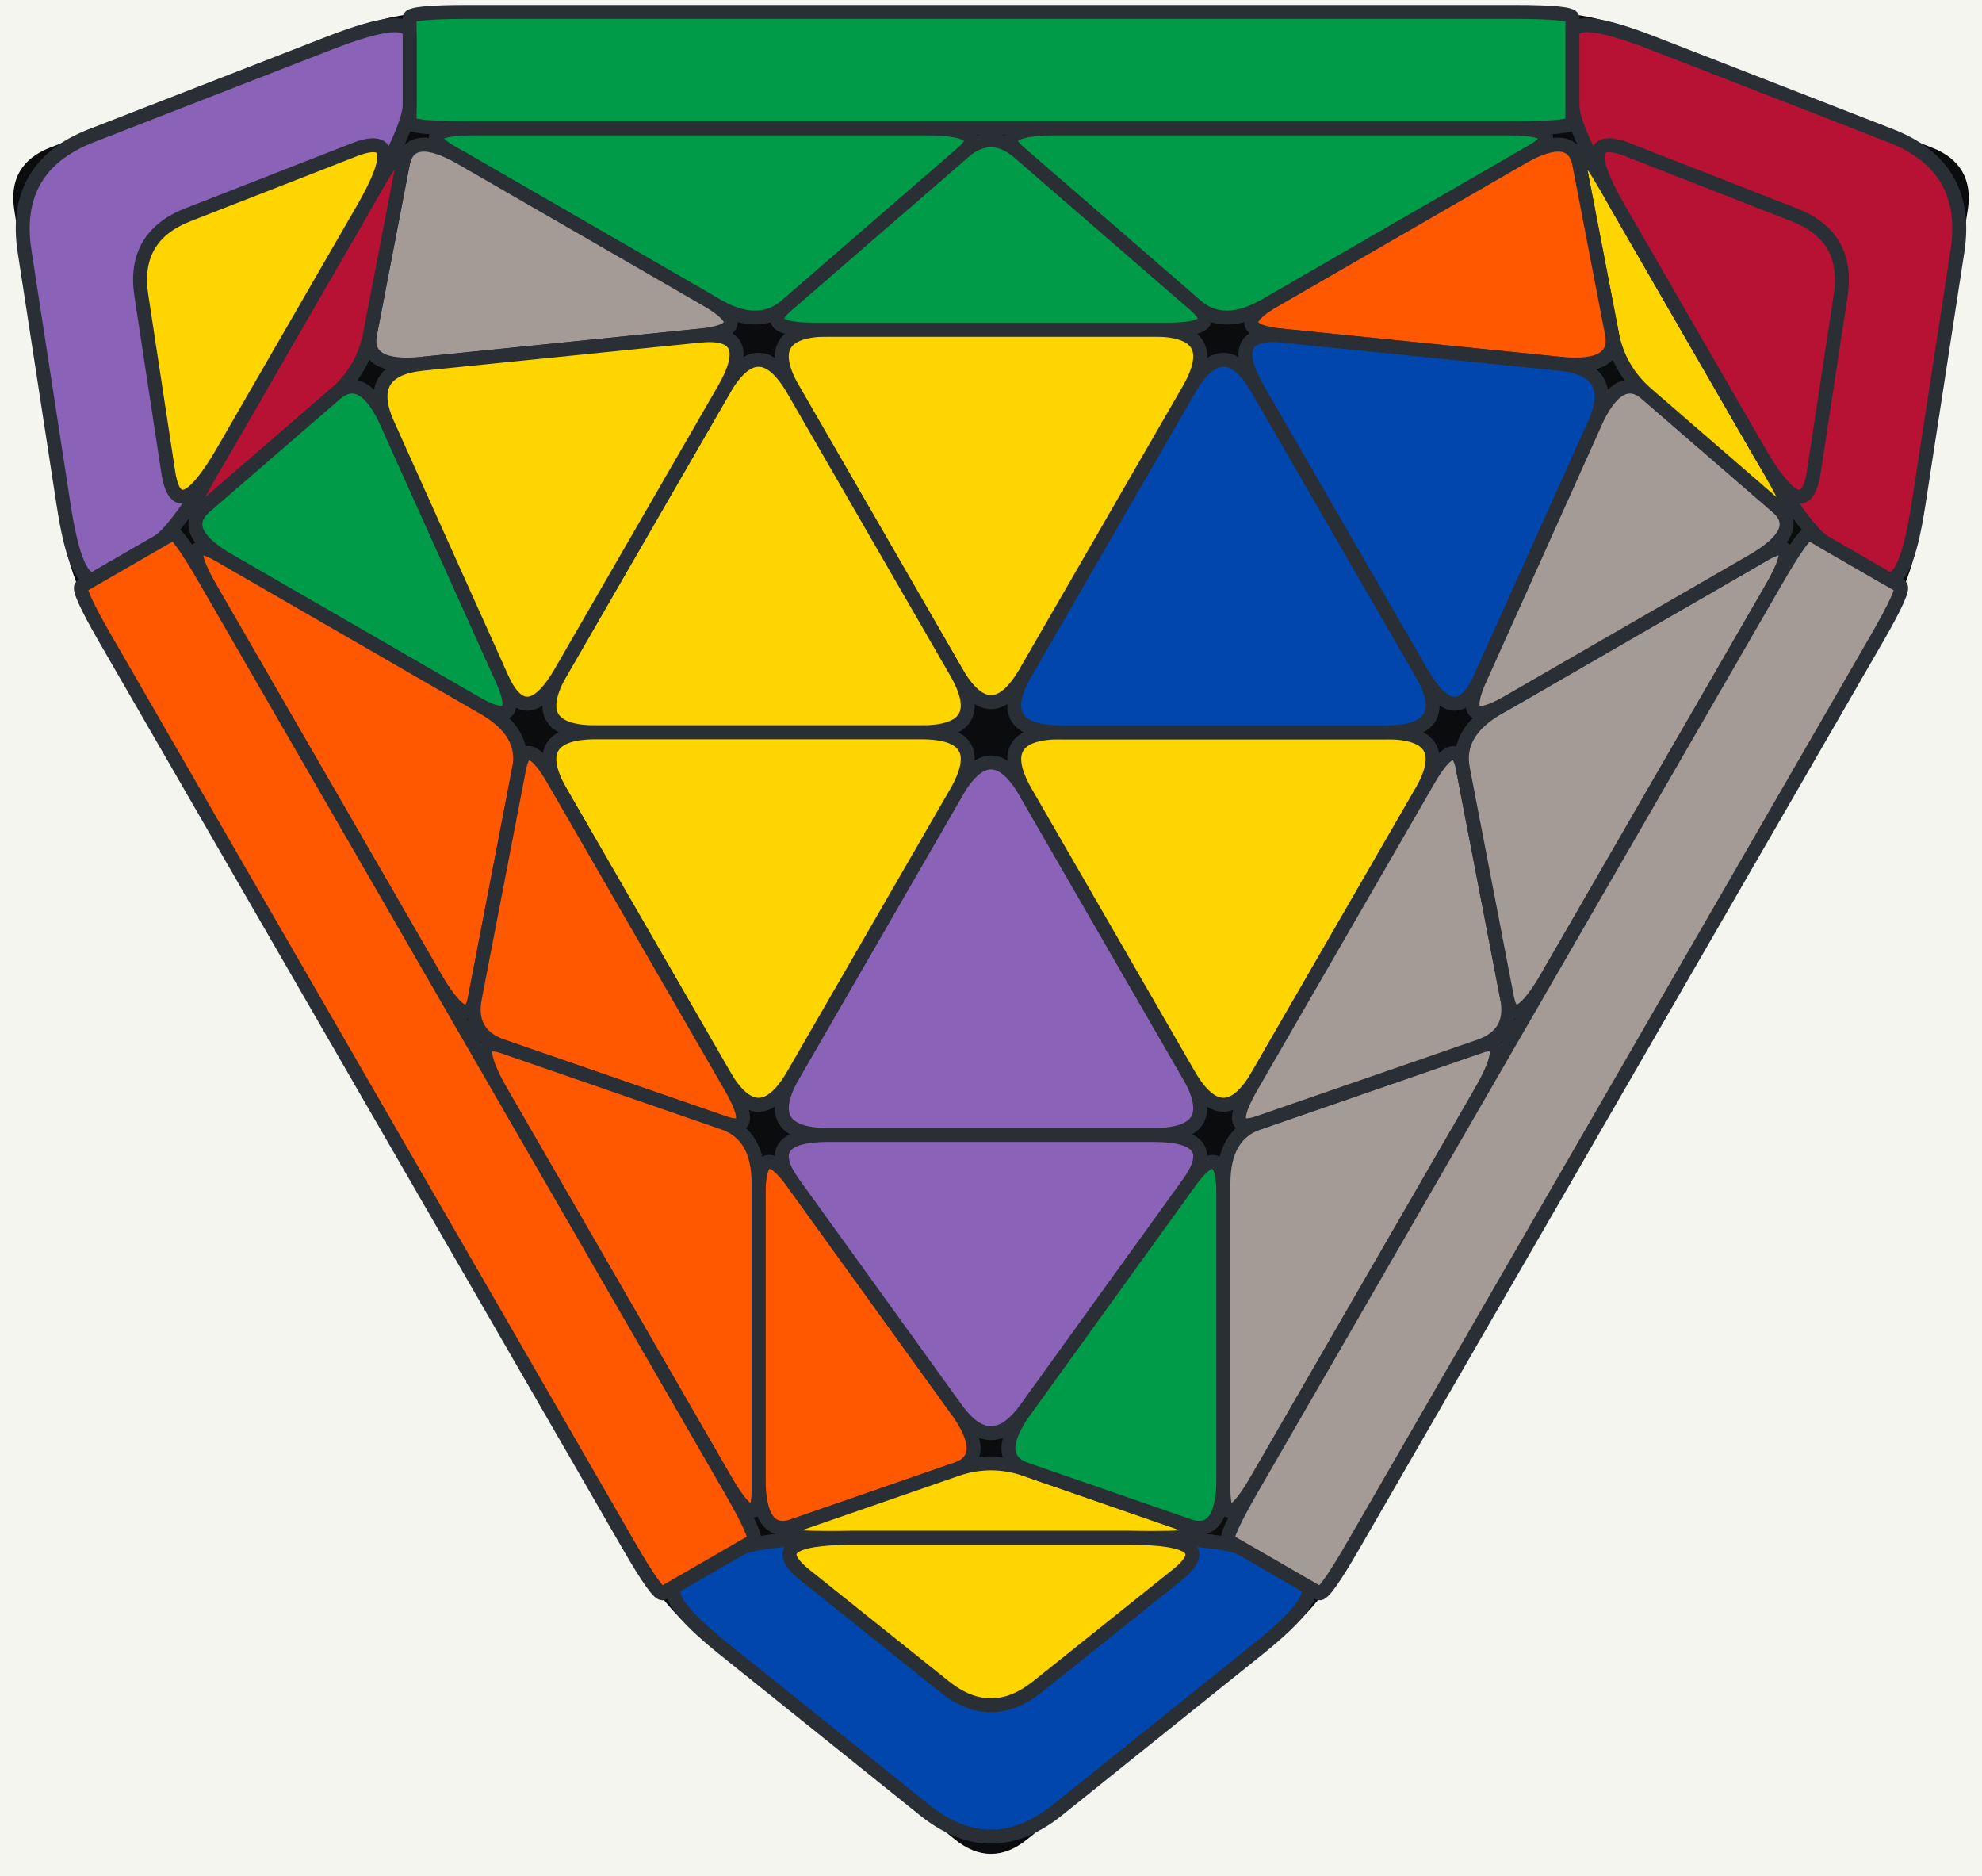
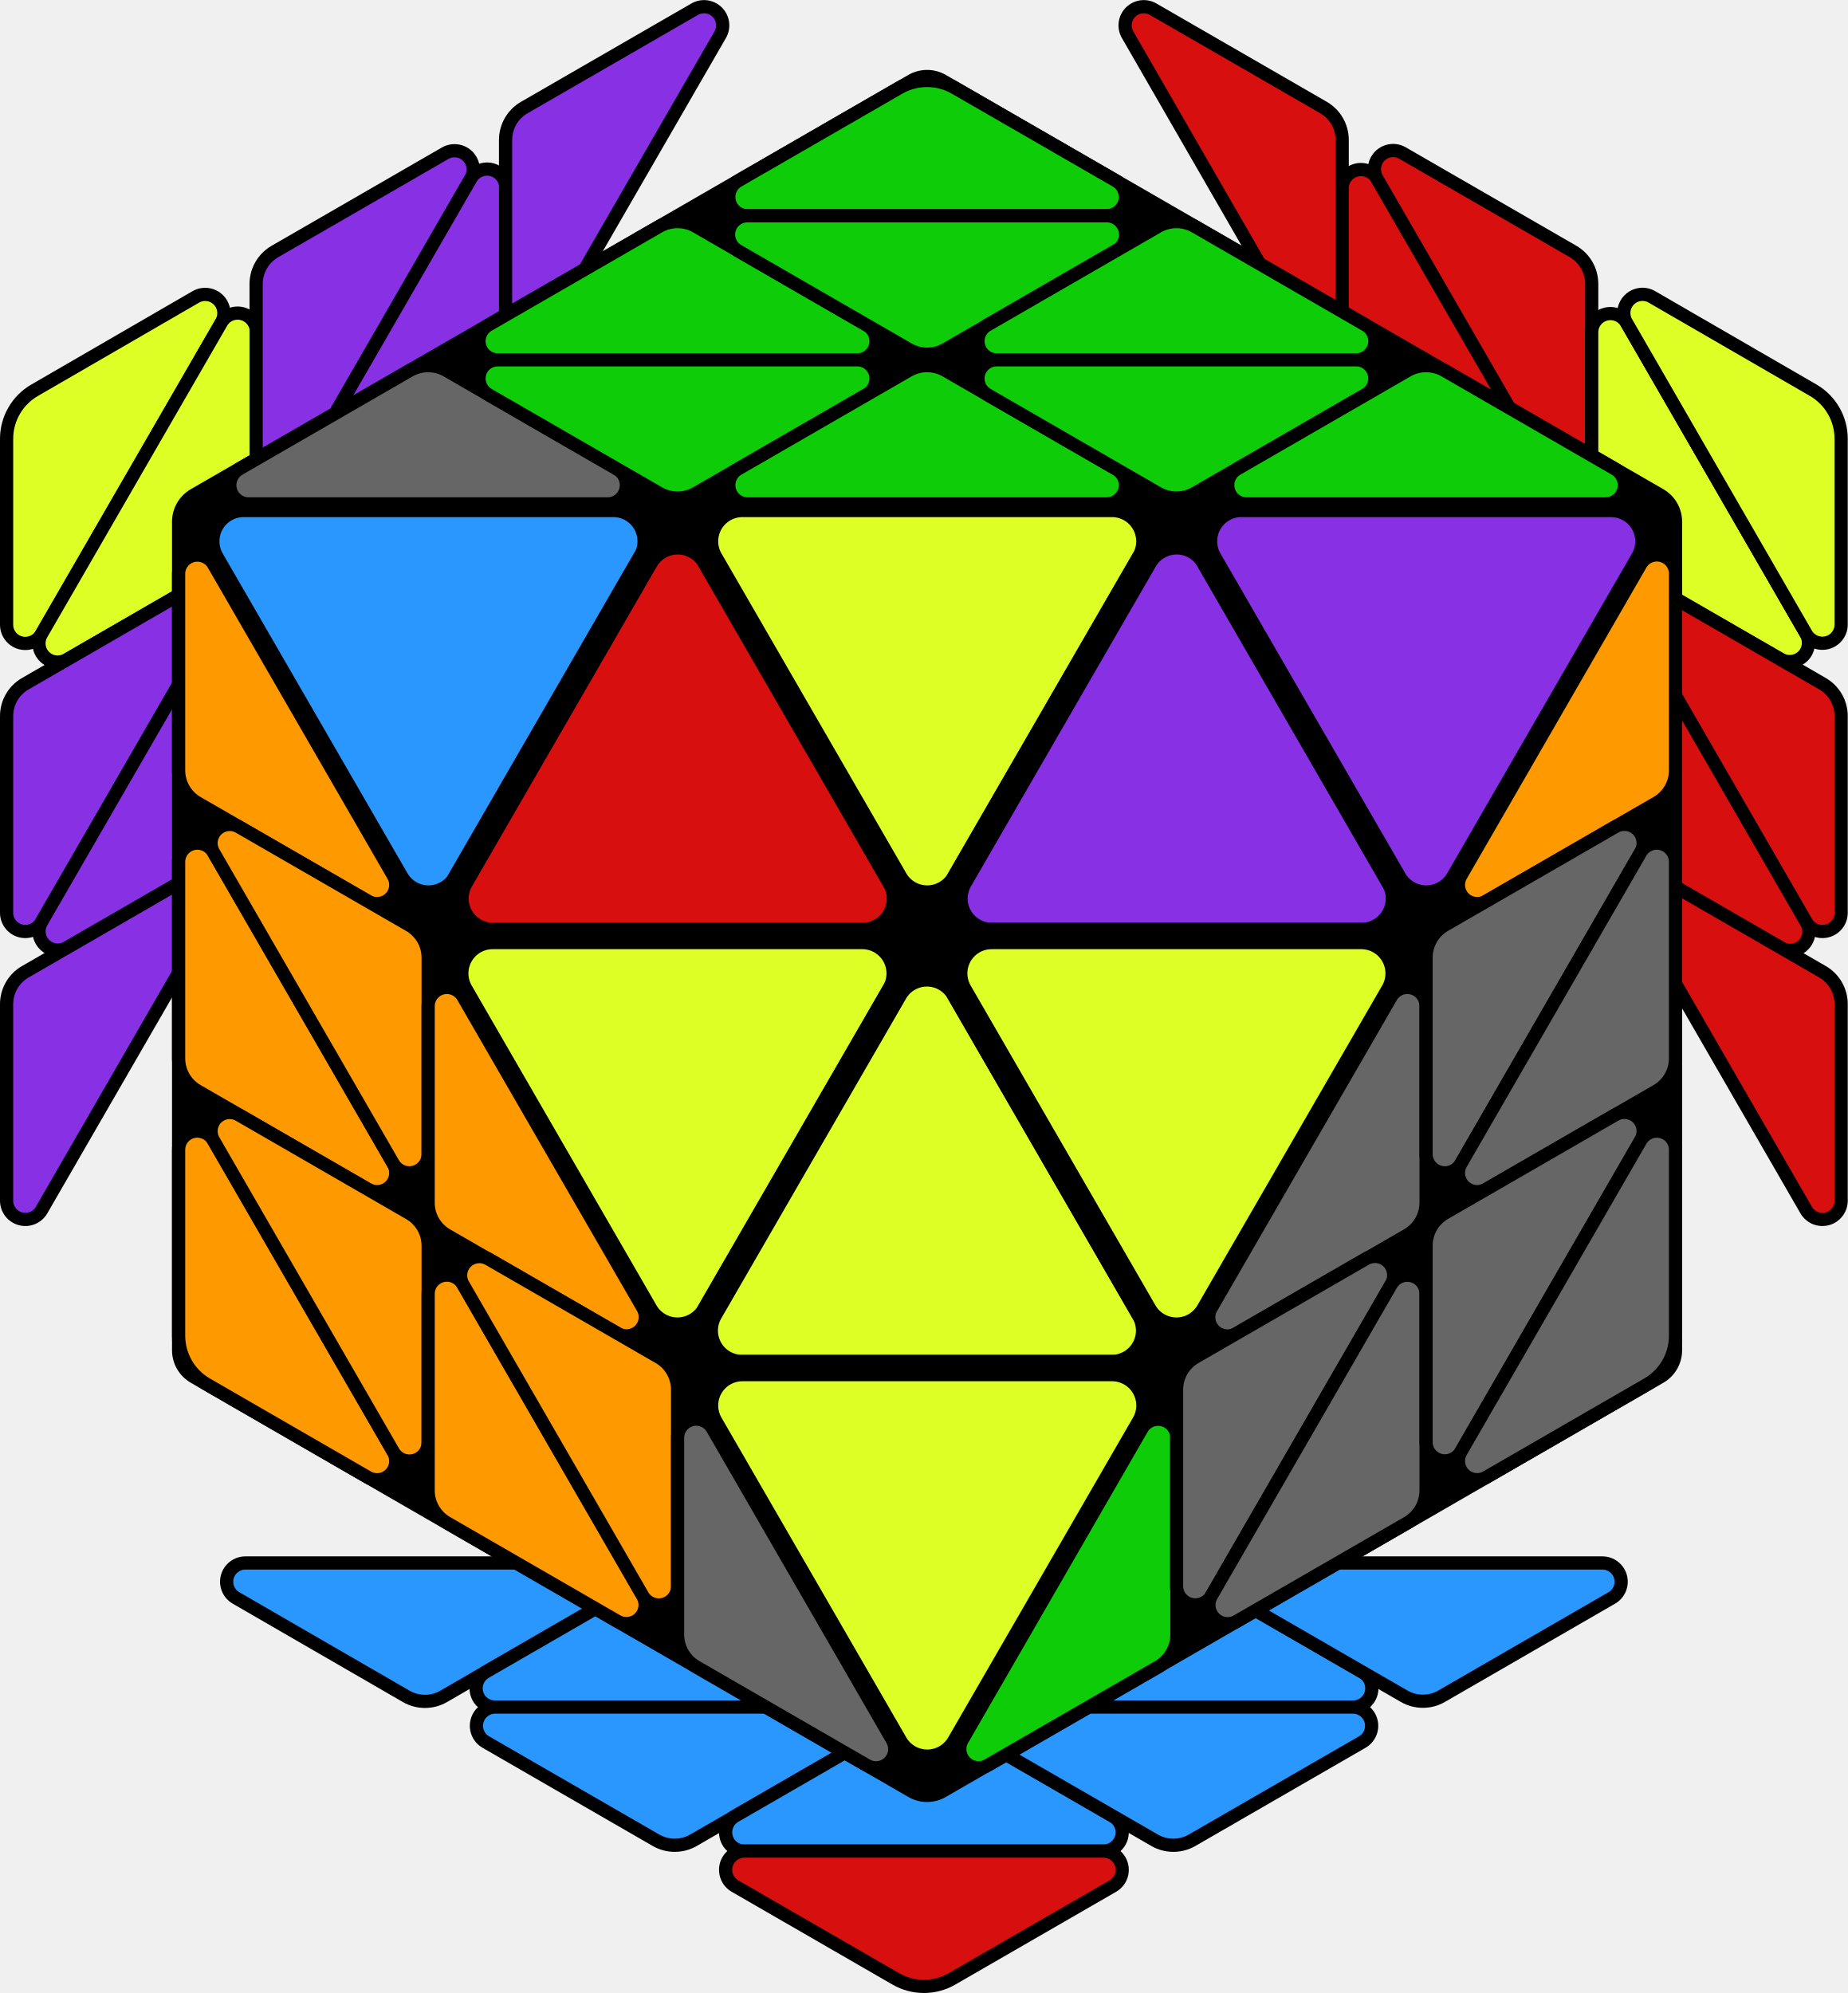
- <svg xmlns="http://www.w3.org/2000/svg" viewBox="-12.79 -9.45 25.58 24.2" role="img" aria-label="TCP B5 Triangle combination and permutation, FTO 2-Look L3T case diagram">
-   <rect x="-14.79" y="-11.45" width="29.58" height="28.2" fill="#f5f5f0" rx="2.5" />
-   <path d="M-3.869 11.491L-0.430 14.251Q0.000 14.596,0.430 14.251L3.869 11.491 L0.430 14.251L3.869 11.491Q4.299 11.146,5.049 9.847L11.052 -0.550 L5.049 9.847L11.052 -0.550Q11.802 -1.850,11.886 -2.395L12.557 -6.753 L11.886 -2.395L12.557 -6.753Q12.641 -7.298,12.127 -7.498L8.017 -9.096 L12.127 -7.498L8.017 -9.096Q7.503 -9.296,6.003 -9.296L-6.003 -9.296 L6.003 -9.296L-6.003 -9.296Q-7.503 -9.296,-8.017 -9.096L-12.127 -7.498 L-8.017 -9.096L-12.127 -7.498Q-12.641 -7.298,-12.557 -6.753L-11.886 -2.395 L-12.557 -6.753L-11.886 -2.395Q-11.802 -1.850,-11.052 -0.550L-5.049 9.847 L-11.052 -0.550L-5.049 9.847Q-4.299 11.146,-3.869 11.491L-0.430 14.251Z" fill="#0b0c0e" stroke="#0b0c0e" stroke-width="0.1" stroke-linejoin="round" />
-   <path d="M-0.450 0.779L-2.550 4.417Q-3.000 5.196,-2.100 5.196L2.100 5.196 L-2.100 5.196L2.100 5.196Q3.000 5.196,2.550 4.417L0.450 0.779 L2.550 4.417L0.450 0.779Q0.000 0.000,-0.450 0.779L-2.550 4.417Z" fill="#8a63b8" stroke="#2a2f35" stroke-width="0.18" stroke-linejoin="round" />
-   <path d="M-3.000 5.976L-3.000 9.616Q-3.000 10.396,-2.550 10.240L-0.450 9.512 L-2.550 10.240L-0.450 9.512Q0.000 9.356,-0.450 8.732L-2.550 5.820 L-0.450 8.732L-2.550 5.820Q-3.000 5.196,-3.000 5.976L-3.000 9.616Z" fill="#ff5800" stroke="#2a2f35" stroke-width="0.18" stroke-linejoin="round" />
-   <path d="M-2.100 10.396L2.100 10.396Q3.000 10.396,2.550 10.240L0.450 9.512 L2.550 10.240L0.450 9.512Q0.000 9.356,-0.450 9.512L-2.550 10.240 L-0.450 9.512L-2.550 10.240Q-3.000 10.396,-2.100 10.396L2.100 10.396Z" fill="#ffd500" stroke="#2a2f35" stroke-width="0.18" stroke-linejoin="round" />
-   <path d="M3.000 9.616L3.000 5.976Q3.000 5.196,2.550 5.820L0.450 8.732 L2.550 5.820L0.450 8.732Q0.000 9.356,0.450 9.512L2.550 10.240 L0.450 9.512L2.550 10.240Q3.000 10.396,3.000 9.616L3.000 5.976Z" fill="#009b48" stroke="#2a2f35" stroke-width="0.18" stroke-linejoin="round" />
-   <path d="M2.100 5.196L-2.100 5.196Q-3.000 5.196,-2.550 5.820L-0.450 8.732 L-2.550 5.820L-0.450 8.732Q0.000 9.356,0.450 8.732L2.550 5.820 L0.450 8.732L2.550 5.820Q3.000 5.196,2.100 5.196L-2.100 5.196Z" fill="#8a63b8" stroke="#2a2f35" stroke-width="0.18" stroke-linejoin="round" />
-   <path d="M0.450 0.779L2.550 4.417Q3.000 5.196,3.450 4.417L5.550 0.779 L3.450 4.417L5.550 0.779Q6.000 0.000,5.100 0.000L0.900 0.000 L5.100 0.000L0.900 0.000Q0.000 0.000,0.450 0.779L2.550 4.417Z" fill="#ffd500" stroke="#2a2f35" stroke-width="0.18" stroke-linejoin="round" />
-   <path d="M3.000 5.820L3.000 9.772Q3.000 10.396,3.450 9.616L6.301 4.678 L3.450 9.616L6.301 4.678Q6.752 3.898,6.301 4.054L3.450 5.040 L6.301 4.054L3.450 5.040Q3.000 5.196,3.000 5.820L3.000 9.772Z" fill="#a49b96" stroke="#2a2f35" stroke-width="0.18" stroke-linejoin="round" />
-   <path d="M5.640 0.624L3.360 4.573Q3.000 5.196,3.450 5.040L6.301 4.054 L3.450 5.040L6.301 4.054Q6.752 3.898,6.661 3.430L6.090 0.468 L6.661 3.430L6.090 0.468Q6.000 0.000,5.640 0.624L3.360 4.573Z" fill="#a49b96" stroke="#2a2f35" stroke-width="0.18" stroke-linejoin="round" />
-   <path d="M6.090 0.468L6.661 3.430Q6.752 3.898,7.202 3.118L10.053 -1.820 L7.202 3.118L10.053 -1.820Q10.503 -2.600,9.963 -2.288L6.540 -0.312 L9.963 -2.288L6.540 -0.312Q6.000 0.000,6.090 0.468L6.661 3.430Z" fill="#a49b96" stroke="#2a2f35" stroke-width="0.18" stroke-linejoin="round" />
-   <path d="M-3.260 10.546L-4.039 10.996Q-4.299 11.146,-3.439 11.836L-0.860 13.906 L-3.439 11.836L-0.860 13.906Q0.000 14.596,0.860 13.906L3.439 11.836 L0.860 13.906L3.439 11.836Q4.299 11.146,4.039 10.996L3.260 10.546 L4.039 10.996L3.260 10.546Q3.000 10.396,1.800 10.396L-1.800 10.396 L1.800 10.396L-1.800 10.396Q-3.000 10.396,-3.260 10.546L-4.039 10.996Z" fill="#0046ad" stroke="#2a2f35" stroke-width="0.18" stroke-linejoin="round" />
-   <path d="M-2.400 10.876L-0.600 12.316Q0.000 12.796,0.600 12.316L2.400 10.876 L0.600 12.316L2.400 10.876Q3.000 10.396,1.800 10.396L-1.800 10.396 L1.800 10.396L-1.800 10.396Q-3.000 10.396,-2.400 10.876L-0.600 12.316Z" fill="#ffd500" stroke="#2a2f35" stroke-width="0.18" stroke-linejoin="round" />
-   <path d="M3.065 10.434L4.234 11.109Q4.299 11.146,4.674 10.496L11.427 -1.200 L4.674 10.496L11.427 -1.200Q11.802 -1.850,11.737 -1.887L10.568 -2.562 L11.737 -1.887L10.568 -2.562Q10.503 -2.600,10.128 -1.950L3.375 9.746 L10.128 -1.950L3.375 9.746Q3.000 10.396,3.065 10.434L4.234 11.109Z" fill="#a49b96" stroke="#2a2f35" stroke-width="0.18" stroke-linejoin="round" />
-   <path d="M0.900 0.000L5.100 0.000Q6.000 0.000,5.550 -0.779L3.450 -4.417 L5.550 -0.779L3.450 -4.417Q3.000 -5.196,2.550 -4.417L0.450 -0.779 L2.550 -4.417L0.450 -0.779Q-0.000 -0.000,0.900 0.000L5.100 0.000Z" fill="#0046ad" stroke="#2a2f35" stroke-width="0.18" stroke-linejoin="round" />
-   <path d="M6.675 -0.390L9.828 -2.210Q10.503 -2.600,10.143 -2.912L8.463 -4.366 L10.143 -2.912L8.463 -4.366Q8.103 -4.678,7.787 -3.976L6.315 -0.702 L7.787 -3.976L6.315 -0.702Q6.000 0.000,6.675 -0.390L9.828 -2.210Z" fill="#a49b96" stroke="#2a2f35" stroke-width="0.18" stroke-linejoin="round" />
-   <path d="M10.053 -3.379L7.953 -7.017Q7.503 -7.796,7.593 -7.328L8.013 -5.146 L7.593 -7.328L8.013 -5.146Q8.103 -4.678,8.463 -4.366L10.143 -2.912 L8.463 -4.366L10.143 -2.912Q10.503 -2.600,10.053 -3.379L7.953 -7.017Z" fill="#ffd500" stroke="#2a2f35" stroke-width="0.18" stroke-linejoin="round" />
-   <path d="M6.828 -7.406L3.675 -5.586Q3.000 -5.196,3.765 -5.118L7.337 -4.756 L3.765 -5.118L7.337 -4.756Q8.103 -4.678,8.013 -5.146L7.593 -7.328 L8.013 -5.146L7.593 -7.328Q7.503 -7.796,6.828 -7.406L3.675 -5.586Z" fill="#ff5800" stroke="#2a2f35" stroke-width="0.18" stroke-linejoin="round" />
-   <path d="M3.450 -4.417L5.550 -0.779Q6.000 0.000,6.315 -0.702L7.787 -3.976 L6.315 -0.702L7.787 -3.976Q8.103 -4.678,7.337 -4.756L3.765 -5.118 L7.337 -4.756L3.765 -5.118Q3.000 -5.196,3.450 -4.417L5.550 -0.779Z" fill="#0046ad" stroke="#2a2f35" stroke-width="0.18" stroke-linejoin="round" />
-   <path d="M0.450 -0.779L2.550 -4.417Q3.000 -5.196,2.100 -5.196L-2.100 -5.196 L2.100 -5.196L-2.100 -5.196Q-3.000 -5.196,-2.550 -4.417L-0.450 -0.779 L-2.550 -4.417L-0.450 -0.779Q-0.000 -0.000,0.450 -0.779L2.550 -4.417Z" fill="#ffd500" stroke="#2a2f35" stroke-width="0.18" stroke-linejoin="round" />
-   <path d="M3.540 -5.508L6.963 -7.484Q7.503 -7.796,6.603 -7.796L0.900 -7.796 L6.603 -7.796L0.900 -7.796Q0.000 -7.796,0.360 -7.484L2.640 -5.508 L0.360 -7.484L2.640 -5.508Q3.000 -5.196,3.540 -5.508L6.963 -7.484Z" fill="#009b48" stroke="#2a2f35" stroke-width="0.18" stroke-linejoin="round" />
-   <path d="M-2.280 -5.196L2.280 -5.196Q3.000 -5.196,2.640 -5.508L0.360 -7.484 L2.640 -5.508L0.360 -7.484Q0.000 -7.796,-0.360 -7.484L-2.640 -5.508 L-0.360 -7.484L-2.640 -5.508Q-3.000 -5.196,-2.280 -5.196L2.280 -5.196Z" fill="#009b48" stroke="#2a2f35" stroke-width="0.18" stroke-linejoin="round" />
-   <path d="M-2.640 -5.508L-0.360 -7.484Q0.000 -7.796,-0.900 -7.796L-6.603 -7.796 L-0.900 -7.796L-6.603 -7.796Q-7.503 -7.796,-6.963 -7.484L-3.540 -5.508 L-6.963 -7.484L-3.540 -5.508Q-3.000 -5.196,-2.640 -5.508L-0.360 -7.484Z" fill="#009b48" stroke="#2a2f35" stroke-width="0.18" stroke-linejoin="round" />
-   <path d="M10.763 -2.450L11.543 -2.000Q11.802 -1.850,11.970 -2.940L12.473 -6.208 L11.970 -2.940L12.473 -6.208Q12.641 -7.298,11.613 -7.698L8.531 -8.897 L11.613 -7.698L8.531 -8.897Q7.503 -9.296,7.503 -8.996L7.503 -8.096 L7.503 -8.996L7.503 -8.096Q7.503 -7.796,8.103 -6.757L9.903 -3.639 L8.103 -6.757L9.903 -3.639Q10.503 -2.600,10.763 -2.450L11.543 -2.000Z" fill="#b71234" stroke="#2a2f35" stroke-width="0.18" stroke-linejoin="round" />
-   <path d="M10.619 -3.360L10.966 -5.638Q11.082 -6.398,10.366 -6.678L8.219 -7.517 L10.366 -6.678L8.219 -7.517Q7.503 -7.796,8.103 -6.757L9.903 -3.639 L8.103 -6.757L9.903 -3.639Q10.503 -2.600,10.619 -3.360L10.966 -5.638Z" fill="#b71234" stroke="#2a2f35" stroke-width="0.18" stroke-linejoin="round" />
-   <path d="M7.503 -7.871L7.503 -9.221Q7.503 -9.296,6.753 -9.296L-6.753 -9.296 L6.753 -9.296L-6.753 -9.296Q-7.503 -9.296,-7.503 -9.221L-7.503 -7.871 L-7.503 -9.221L-7.503 -7.871Q-7.503 -7.796,-6.753 -7.796L6.753 -7.796 L-6.753 -7.796L6.753 -7.796Q7.503 -7.796,7.503 -7.871L7.503 -9.221Z" fill="#009b48" stroke="#2a2f35" stroke-width="0.18" stroke-linejoin="round" />
-   <path d="M-0.450 -0.779L-2.550 -4.417Q-3.000 -5.196,-3.450 -4.417L-5.550 -0.779 L-3.450 -4.417L-5.550 -0.779Q-6.000 0.000,-5.100 0.000L-0.900 0.000 L-5.100 0.000L-0.900 0.000Q0.000 0.000,-0.450 -0.779L-2.550 -4.417Z" fill="#ffd500" stroke="#2a2f35" stroke-width="0.18" stroke-linejoin="round" />
-   <path d="M-3.675 -5.586L-6.828 -7.406Q-7.503 -7.796,-7.593 -7.328L-8.013 -5.146 L-7.593 -7.328L-8.013 -5.146Q-8.103 -4.678,-7.337 -4.756L-3.765 -5.118 L-7.337 -4.756L-3.765 -5.118Q-3.000 -5.196,-3.675 -5.586L-6.828 -7.406Z" fill="#a49b96" stroke="#2a2f35" stroke-width="0.18" stroke-linejoin="round" />
-   <path d="M-7.953 -7.017L-10.053 -3.379Q-10.503 -2.600,-10.143 -2.912L-8.463 -4.366 L-10.143 -2.912L-8.463 -4.366Q-8.103 -4.678,-8.013 -5.146L-7.593 -7.328 L-8.013 -5.146L-7.593 -7.328Q-7.503 -7.796,-7.953 -7.017L-10.053 -3.379Z" fill="#b71234" stroke="#2a2f35" stroke-width="0.18" stroke-linejoin="round" />
-   <path d="M-9.828 -2.210L-6.675 -0.390Q-6.000 0.000,-6.315 -0.702L-7.787 -3.976 L-6.315 -0.702L-7.787 -3.976Q-8.103 -4.678,-8.463 -4.366L-10.143 -2.912 L-8.463 -4.366L-10.143 -2.912Q-10.503 -2.600,-9.828 -2.210L-6.675 -0.390Z" fill="#009b48" stroke="#2a2f35" stroke-width="0.18" stroke-linejoin="round" />
-   <path d="M-5.550 -0.779L-3.450 -4.417Q-3.000 -5.196,-3.765 -5.118L-7.337 -4.756 L-3.765 -5.118L-7.337 -4.756Q-8.103 -4.678,-7.787 -3.976L-6.315 -0.702 L-7.787 -3.976L-6.315 -0.702Q-6.000 0.000,-5.550 -0.779L-3.450 -4.417Z" fill="#ffd500" stroke="#2a2f35" stroke-width="0.18" stroke-linejoin="round" />
-   <path d="M-0.900 0.000L-5.100 0.000Q-6.000 0.000,-5.550 0.779L-3.450 4.417 L-5.550 0.779L-3.450 4.417Q-3.000 5.196,-2.550 4.417L-0.450 0.779 L-2.550 4.417L-0.450 0.779Q0.000 0.000,-0.900 0.000L-5.100 0.000Z" fill="#ffd500" stroke="#2a2f35" stroke-width="0.18" stroke-linejoin="round" />
-   <path d="M-6.540 -0.312L-9.963 -2.288Q-10.503 -2.600,-10.053 -1.820L-7.202 3.118 L-10.053 -1.820L-7.202 3.118Q-6.752 3.898,-6.661 3.430L-6.090 0.468 L-6.661 3.430L-6.090 0.468Q-6.000 0.000,-6.540 -0.312L-9.963 -2.288Z" fill="#ff5800" stroke="#2a2f35" stroke-width="0.18" stroke-linejoin="round" />
-   <path d="M-3.360 4.573L-5.640 0.624Q-6.000 0.000,-6.090 0.468L-6.661 3.430 L-6.090 0.468L-6.661 3.430Q-6.752 3.898,-6.301 4.054L-3.450 5.040 L-6.301 4.054L-3.450 5.040Q-3.000 5.196,-3.360 4.573L-5.640 0.624Z" fill="#ff5800" stroke="#2a2f35" stroke-width="0.18" stroke-linejoin="round" />
-   <path d="M-3.450 5.040L-6.301 4.054Q-6.752 3.898,-6.301 4.678L-3.450 9.616 L-6.301 4.678L-3.450 9.616Q-3.000 10.396,-3.000 9.772L-3.000 5.820 L-3.000 9.772L-3.000 5.820Q-3.000 5.196,-3.450 5.040L-6.301 4.054Z" fill="#ff5800" stroke="#2a2f35" stroke-width="0.18" stroke-linejoin="round" />
-   <path d="M-7.503 -8.096L-7.503 -8.996Q-7.503 -9.296,-8.531 -8.897L-11.613 -7.698 L-8.531 -8.897L-11.613 -7.698Q-12.641 -7.298,-12.473 -6.208L-11.970 -2.940 L-12.473 -6.208L-11.970 -2.940Q-11.802 -1.850,-11.543 -2.000L-10.763 -2.450 L-11.543 -2.000L-10.763 -2.450Q-10.503 -2.600,-9.903 -3.639L-8.103 -6.757 L-9.903 -3.639L-8.103 -6.757Q-7.503 -7.796,-7.503 -8.096L-7.503 -8.996Z" fill="#8a63b8" stroke="#2a2f35" stroke-width="0.18" stroke-linejoin="round" />
-   <path d="M-8.219 -7.517L-10.366 -6.678Q-11.082 -6.398,-10.966 -5.638L-10.619 -3.360 L-10.966 -5.638L-10.619 -3.360Q-10.503 -2.600,-9.903 -3.639L-8.103 -6.757 L-9.903 -3.639L-8.103 -6.757Q-7.503 -7.796,-8.219 -7.517L-10.366 -6.678Z" fill="#ffd500" stroke="#2a2f35" stroke-width="0.18" stroke-linejoin="round" />
-   <path d="M-10.568 -2.562L-11.737 -1.887Q-11.802 -1.850,-11.427 -1.200L-4.674 10.496 L-11.427 -1.200L-4.674 10.496Q-4.299 11.146,-4.234 11.109L-3.065 10.434 L-4.234 11.109L-3.065 10.434Q-3.000 10.396,-3.375 9.746L-10.128 -1.950 L-3.375 9.746L-10.128 -1.950Q-10.503 -2.600,-10.568 -2.562L-11.737 -1.887Z" fill="#ff5800" stroke="#2a2f35" stroke-width="0.18" stroke-linejoin="round" />
+ <svg xmlns="http://www.w3.org/2000/svg" viewBox="0 0 279.92 301.94" role="img">
+   <path d="M91.59,236.79H37.16a2.84,2.84,0,0,0-1.42,5.29L61.54,257a5.68,5.68,0,0,0,5.67,0L93,242.08A2.84,2.84,0,0,0,91.59,236.79Z" fill="#2997fd" stroke="#000000" stroke-width="2" stroke-linejoin="round" />
+   <path d="M75,258.62h54.43a2.84,2.84,0,0,0,1.42-5.29L105,238.43a5.68,5.68,0,0,0-5.67,0l-25.8,14.9A2.84,2.84,0,0,0,75,258.62Z" fill="#2997fd" stroke="#000000" stroke-width="2" stroke-linejoin="round" />
+   <path d="M167.18,236.79H112.75a2.84,2.84,0,0,0-1.42,5.29l25.8,14.9a5.68,5.68,0,0,0,5.67,0l25.8-14.9A2.84,2.84,0,0,0,167.18,236.79Z" fill="#2997fd" stroke="#000000" stroke-width="2" stroke-linejoin="round" />
+   <path d="M150.54,258.62H205a2.84,2.84,0,0,0,1.42-5.29l-25.8-14.9a5.68,5.68,0,0,0-5.67,0l-25.8,14.9A2.84,2.84,0,0,0,150.54,258.62Z" fill="#2997fd" stroke="#000000" stroke-width="2" stroke-linejoin="round" />
+   <path d="M242.77,236.79H188.34a2.84,2.84,0,0,0-1.42,5.29l25.8,14.9a5.68,5.68,0,0,0,5.67,0l25.8-14.9A2.84,2.84,0,0,0,242.77,236.79Z" fill="#2997fd" stroke="#000000" stroke-width="2" stroke-linejoin="round" />
+   <path d="M129.38,258.62H75a2.84,2.84,0,0,0-1.42,5.29l25.8,14.89a5.68,5.68,0,0,0,5.67,0l25.8-14.89A2.84,2.84,0,0,0,129.38,258.62Z" fill="#2997fd" stroke="#000000" stroke-width="2" stroke-linejoin="round" />
+   <path d="M112.75,280.44h54.43a2.84,2.84,0,0,0,1.42-5.29l-25.8-14.9a5.68,5.68,0,0,0-5.67,0l-25.8,14.9A2.84,2.84,0,0,0,112.75,280.44Z" fill="#2997fd" stroke="#000000" stroke-width="2" stroke-linejoin="round" />
+   <path d="M205,258.62H150.54a2.84,2.84,0,0,0-1.42,5.29l25.8,14.89a5.68,5.68,0,0,0,5.67,0l25.8-14.89A2.84,2.84,0,0,0,205,258.62Z" fill="#2997fd" stroke="#000000" stroke-width="2" stroke-linejoin="round" />
+   <path d="M167.18,280.44H112.75a2.84,2.84,0,0,0-1.42,5.29l24.38,14.07a8.51,8.51,0,0,0,8.51,0l24.38-14.07A2.84,2.84,0,0,0,167.18,280.44Z" fill="#d80f0f" stroke="#000000" stroke-width="2" stroke-linejoin="round" />
+   <path d="M6.29,96.05,33.51,48.91A2.84,2.84,0,0,0,29.63,45L5.25,59.12A8.5,8.5,0,0,0,1,66.48V94.64A2.83,2.83,0,0,0,6.29,96.05Z" fill="#deff26" stroke="#000000" stroke-width="2" stroke-linejoin="round" />
+   <path d="M33.51,48.91,6.29,96.05a2.83,2.83,0,0,0,3.87,3.87L36,85a5.67,5.67,0,0,0,2.84-4.91V50.33A2.84,2.84,0,0,0,33.51,48.91Z" fill="#deff26" stroke="#000000" stroke-width="2" stroke-linejoin="round" />
+   <path d="M44.09,74.23,71.3,27.09a2.83,2.83,0,0,0-3.87-3.87L41.63,38.11A5.69,5.69,0,0,0,38.8,43V72.81A2.84,2.84,0,0,0,44.09,74.23Z" fill="#8830e3" stroke="#000000" stroke-width="2" stroke-linejoin="round" />
+   <path d="M71.3,27.09,44.09,74.23A2.83,2.83,0,0,0,48,78.1l25.8-14.89a5.69,5.69,0,0,0,2.83-4.91V28.51A2.84,2.84,0,0,0,71.3,27.09Z" fill="#8830e3" stroke="#000000" stroke-width="2" stroke-linejoin="round" />
+   <path d="M81.88,52.41,109.1,5.27a2.83,2.83,0,0,0-3.87-3.87L79.43,16.29a5.67,5.67,0,0,0-2.84,4.91V51A2.84,2.84,0,0,0,81.88,52.41Z" fill="#8830e3" stroke="#000000" stroke-width="2" stroke-linejoin="round" />
+   <path d="M6.29,139.69,33.51,92.55a2.84,2.84,0,0,0-3.88-3.87L3.84,103.58A5.65,5.65,0,0,0,1,108.49v29.79A2.83,2.83,0,0,0,6.29,139.69Z" fill="#8830e3" stroke="#000000" stroke-width="2" stroke-linejoin="round" />
+   <path d="M33.51,92.55,6.29,139.69a2.84,2.84,0,0,0,3.87,3.88L36,128.67a5.65,5.65,0,0,0,2.84-4.91V94A2.84,2.84,0,0,0,33.51,92.55Z" fill="#8830e3" stroke="#000000" stroke-width="2" stroke-linejoin="round" />
+   <path d="M44.09,117.87,71.3,70.73a2.83,2.83,0,0,0-3.87-3.87L41.63,81.75a5.69,5.69,0,0,0-2.83,4.91v29.79A2.84,2.84,0,0,0,44.09,117.87Z" fill="#8830e3" stroke="#000000" stroke-width="2" stroke-linejoin="round" />
+   <path d="M6.29,183.34,33.51,136.2a2.84,2.84,0,0,0-3.88-3.88L3.84,147.22A5.65,5.65,0,0,0,1,152.13v29.79A2.84,2.84,0,0,0,6.29,183.34Z" fill="#8830e3" stroke="#000000" stroke-width="2" stroke-linejoin="round" />
+   <path d="M170.83,5.27,198,52.41A2.84,2.84,0,0,0,203.33,51V21.2a5.68,5.68,0,0,0-2.83-4.91L174.7,1.4A2.83,2.83,0,0,0,170.83,5.27Z" fill="#d80f0f" stroke="#000000" stroke-width="2" stroke-linejoin="round" />
+   <path d="M235.84,74.23,208.62,27.09a2.84,2.84,0,0,0-5.29,1.42V58.3a5.68,5.68,0,0,0,2.84,4.91L232,78.1A2.83,2.83,0,0,0,235.84,74.23Z" fill="#d80f0f" stroke="#000000" stroke-width="2" stroke-linejoin="round" />
+   <path d="M208.62,27.09l27.22,47.14a2.84,2.84,0,0,0,5.29-1.42V43a5.68,5.68,0,0,0-2.84-4.91l-25.8-14.89A2.83,2.83,0,0,0,208.62,27.09Z" fill="#d80f0f" stroke="#000000" stroke-width="2" stroke-linejoin="round" />
+   <path d="M273.63,96.05,246.42,48.91a2.84,2.84,0,0,0-5.29,1.42V80.12A5.68,5.68,0,0,0,244,85l25.8,14.89A2.83,2.83,0,0,0,273.63,96.05Z" fill="#deff26" stroke="#000000" stroke-width="2" stroke-linejoin="round" />
+   <path d="M246.42,48.91l27.21,47.14a2.84,2.84,0,0,0,5.29-1.42V66.48a8.51,8.51,0,0,0-4.25-7.37L250.29,45A2.83,2.83,0,0,0,246.42,48.91Z" fill="#deff26" stroke="#000000" stroke-width="2" stroke-linejoin="round" />
+   <path d="M208.62,70.73l27.22,47.14a2.84,2.84,0,0,0,5.29-1.42V86.66a5.68,5.68,0,0,0-2.84-4.91l-25.8-14.89A2.83,2.83,0,0,0,208.62,70.73Z" fill="#d80f0f" stroke="#000000" stroke-width="2" stroke-linejoin="round" />
+   <path d="M273.63,139.69,246.42,92.55A2.84,2.84,0,0,0,241.13,94v29.79a5.67,5.67,0,0,0,2.83,4.91l25.8,14.9A2.84,2.84,0,0,0,273.63,139.69Z" fill="#d80f0f" stroke="#000000" stroke-width="2" stroke-linejoin="round" />
+   <path d="M246.42,92.55l27.21,47.14a2.83,2.83,0,0,0,5.29-1.41V108.49a5.67,5.67,0,0,0-2.83-4.91l-25.8-14.9A2.83,2.83,0,0,0,246.42,92.55Z" fill="#d80f0f" stroke="#000000" stroke-width="2" stroke-linejoin="round" />
+   <path d="M246.42,136.2l27.21,47.14a2.84,2.84,0,0,0,5.29-1.42V152.13a5.67,5.67,0,0,0-2.83-4.91l-25.8-14.9A2.84,2.84,0,0,0,246.42,136.2Z" fill="#d80f0f" stroke="#000000" stroke-width="2" stroke-linejoin="round" />
+   <path d="M137.61,11.35,28.89,74.12A5.69,5.69,0,0,0,26.06,79V204.57a5.69,5.69,0,0,0,2.83,4.91l108.72,62.76a5.64,5.64,0,0,0,5.67,0L252,209.48a5.69,5.69,0,0,0,2.83-4.91V79A5.69,5.69,0,0,0,252,74.12L143.28,11.35A5.68,5.68,0,0,0,137.61,11.35Z" fill="#000000" />
+   <path d="M92.83,76.34H36.88A5.67,5.67,0,0,0,32,84.84l28,48.46a5.67,5.67,0,0,0,9.82,0l28-48.46A5.67,5.67,0,0,0,92.83,76.34Z" fill="#ffffff" stroke="#000000" stroke-width="4" stroke-linejoin="round" />
+   <path d="M74.67,141.8h56a5.67,5.67,0,0,0,4.91-8.5l-28-48.46a5.67,5.67,0,0,0-9.82,0l-28,48.46A5.67,5.67,0,0,0,74.67,141.8Z" fill="#ffffff" stroke="#000000" stroke-width="4" stroke-linejoin="round" />
+   <path d="M168.42,76.34H112.47a5.67,5.67,0,0,0-4.91,8.5l28,48.46a5.66,5.66,0,0,0,9.81,0l28-48.46A5.67,5.67,0,0,0,168.42,76.34Z" fill="#ffffff" stroke="#000000" stroke-width="4" stroke-linejoin="round" />
+   <path d="M150.26,141.8h56a5.67,5.67,0,0,0,4.91-8.5l-28-48.46a5.67,5.67,0,0,0-9.82,0l-28,48.46A5.67,5.67,0,0,0,150.26,141.8Z" fill="#ffffff" stroke="#000000" stroke-width="4" stroke-linejoin="round" />
+   <path d="M244,76.34H188.06a5.67,5.67,0,0,0-4.91,8.5l28,48.46a5.67,5.67,0,0,0,9.82,0l28-48.46A5.67,5.67,0,0,0,244,76.34Z" fill="#ffffff" stroke="#000000" stroke-width="4" stroke-linejoin="round" />
+   <path d="M130.63,141.8h-56a5.67,5.67,0,0,0-4.91,8.5l28,48.46a5.67,5.67,0,0,0,9.82,0l28-48.46A5.67,5.67,0,0,0,130.63,141.8Z" fill="#ffffff" stroke="#000000" stroke-width="4" stroke-linejoin="round" />
+   <path d="M112.47,207.26h55.95a5.67,5.67,0,0,0,4.91-8.5l-28-48.46a5.66,5.66,0,0,0-9.81,0l-28,48.46A5.67,5.67,0,0,0,112.47,207.26Z" fill="#ffffff" stroke="#000000" stroke-width="4" stroke-linejoin="round" />
+   <path d="M206.22,141.8h-56a5.67,5.67,0,0,0-4.91,8.5l28,48.46a5.67,5.67,0,0,0,9.82,0l28-48.46A5.67,5.67,0,0,0,206.22,141.8Z" fill="#ffffff" stroke="#000000" stroke-width="4" stroke-linejoin="round" />
+   <path d="M168.42,207.26H112.47a5.67,5.67,0,0,0-4.91,8.5l28,48.46a5.67,5.67,0,0,0,9.82,0l28-48.46A5.67,5.67,0,0,0,168.42,207.26Z" fill="#ffffff" stroke="#000000" stroke-width="4" stroke-linejoin="round" />
+   <path d="M92.83,76.34H36.88A5.67,5.67,0,0,0,32,84.84l28,48.46a5.67,5.67,0,0,0,9.82,0l28-48.46A5.67,5.67,0,0,0,92.83,76.34Z" fill="#2997fd" stroke="#000000" stroke-width="4" stroke-linejoin="round" />
+   <path d="M74.67,141.8h56a5.67,5.67,0,0,0,4.91-8.5l-28-48.46a5.67,5.67,0,0,0-9.82,0l-28,48.46A5.67,5.67,0,0,0,74.67,141.8Z" fill="#d80f0f" stroke="#000000" stroke-width="4" stroke-linejoin="round" />
+   <path d="M168.42,76.34H112.47a5.67,5.67,0,0,0-4.91,8.5l28,48.46a5.66,5.66,0,0,0,9.81,0l28-48.46A5.67,5.67,0,0,0,168.42,76.34Z" fill="#deff26" stroke="#000000" stroke-width="4" stroke-linejoin="round" />
+   <path d="M150.26,141.8h56a5.67,5.67,0,0,0,4.91-8.5l-28-48.46a5.67,5.67,0,0,0-9.82,0l-28,48.46A5.67,5.67,0,0,0,150.26,141.8Z" fill="#8830e3" stroke="#000000" stroke-width="4" stroke-linejoin="round" />
+   <path d="M244,76.34H188.06a5.67,5.67,0,0,0-4.91,8.5l28,48.46a5.67,5.67,0,0,0,9.82,0l28-48.46A5.67,5.67,0,0,0,244,76.34Z" fill="#8830e3" stroke="#000000" stroke-width="4" stroke-linejoin="round" />
+   <path d="M130.63,141.8h-56a5.67,5.67,0,0,0-4.91,8.5l28,48.46a5.67,5.67,0,0,0,9.82,0l28-48.46A5.67,5.67,0,0,0,130.63,141.8Z" fill="#deff26" stroke="#000000" stroke-width="4" stroke-linejoin="round" />
+   <path d="M112.47,207.26h55.95a5.67,5.67,0,0,0,4.91-8.5l-28-48.46a5.66,5.66,0,0,0-9.81,0l-28,48.46A5.67,5.67,0,0,0,112.47,207.26Z" fill="#deff26" stroke="#000000" stroke-width="4" stroke-linejoin="round" />
+   <path d="M206.22,141.8h-56a5.67,5.67,0,0,0-4.91,8.5l28,48.46a5.67,5.67,0,0,0,9.82,0l28-48.46A5.67,5.67,0,0,0,206.22,141.8Z" fill="#deff26" stroke="#000000" stroke-width="4" stroke-linejoin="round" />
+   <path d="M168.42,207.26H112.47a5.67,5.67,0,0,0-4.91,8.5l28,48.46a5.67,5.67,0,0,0,9.82,0l28-48.46A5.67,5.67,0,0,0,168.42,207.26Z" fill="#deff26" stroke="#000000" stroke-width="4" stroke-linejoin="round" />
+   <path d="M113.23,32.69h54.43a2.84,2.84,0,0,0,1.42-5.29L144.69,13.33a8.49,8.49,0,0,0-8.5,0L111.81,27.4A2.84,2.84,0,0,0,113.23,32.69Z" fill="#0fcc09" stroke="#000000" stroke-width="2" stroke-linejoin="round" />
+   <path d="M75.43,54.52h54.44a2.83,2.83,0,0,0,1.41-5.29l-25.8-14.9a5.68,5.68,0,0,0-5.67,0L74,49.23A2.83,2.83,0,0,0,75.43,54.52Z" fill="#0fcc09" stroke="#000000" stroke-width="2" stroke-linejoin="round" />
+   <path d="M167.66,32.69H113.23A2.84,2.84,0,0,0,111.81,38l25.8,14.9a5.68,5.68,0,0,0,5.67,0L169.08,38A2.84,2.84,0,0,0,167.66,32.69Z" fill="#0fcc09" stroke="#000000" stroke-width="2" stroke-linejoin="round" />
+   <path d="M151,54.52h54.44a2.83,2.83,0,0,0,1.41-5.29l-25.8-14.9a5.67,5.67,0,0,0-5.66,0l-25.8,14.9A2.83,2.83,0,0,0,151,54.52Z" fill="#0fcc09" stroke="#000000" stroke-width="2" stroke-linejoin="round" />
+   <path d="M37.64,76.34H92.07a2.84,2.84,0,0,0,1.42-5.29l-25.8-14.9a5.68,5.68,0,0,0-5.67,0l-25.8,14.9A2.84,2.84,0,0,0,37.64,76.34Z" fill="#666666" stroke="#000000" stroke-width="2" stroke-linejoin="round" />
+   <path d="M129.87,54.51H75.43A2.83,2.83,0,0,0,74,59.8L99.81,74.7a5.68,5.68,0,0,0,5.67,0l25.8-14.9A2.83,2.83,0,0,0,129.87,54.51Z" fill="#0fcc09" stroke="#000000" stroke-width="2" stroke-linejoin="round" />
+   <path d="M113.23,76.34h54.43a2.84,2.84,0,0,0,1.42-5.29l-25.8-14.9a5.68,5.68,0,0,0-5.67,0l-25.8,14.9A2.84,2.84,0,0,0,113.23,76.34Z" fill="#0fcc09" stroke="#000000" stroke-width="2" stroke-linejoin="round" />
+   <path d="M205.46,54.51H151a2.83,2.83,0,0,0-1.41,5.29l25.8,14.9a5.67,5.67,0,0,0,5.66,0l25.8-14.9A2.83,2.83,0,0,0,205.46,54.51Z" fill="#0fcc09" stroke="#000000" stroke-width="2" stroke-linejoin="round" />
+   <path d="M188.82,76.34h54.43a2.84,2.84,0,0,0,1.42-5.29l-25.8-14.9a5.68,5.68,0,0,0-5.67,0l-25.8,14.9A2.84,2.84,0,0,0,188.82,76.34Z" fill="#0fcc09" stroke="#000000" stroke-width="2" stroke-linejoin="round" />
+   <path d="M248.54,85.5l-27.21,47.14a2.83,2.83,0,0,0,3.87,3.87l25.8-14.9a5.67,5.67,0,0,0,2.83-4.91V86.91A2.83,2.83,0,0,0,248.54,85.5Z" fill="#ff9900" stroke="#000000" stroke-width="2" stroke-linejoin="round" />
+   <path d="M210.75,151,183.53,198.1A2.83,2.83,0,0,0,187.4,202l25.8-14.89a5.68,5.68,0,0,0,2.84-4.91V152.38A2.84,2.84,0,0,0,210.75,151Z" fill="#666666" stroke="#000000" stroke-width="2" stroke-linejoin="round" />
+   <path d="M221.33,176.28l27.21-47.14a2.83,2.83,0,0,0-3.87-3.87l-25.8,14.89a5.68,5.68,0,0,0-2.83,4.91v29.79A2.84,2.84,0,0,0,221.33,176.28Z" fill="#666666" stroke="#000000" stroke-width="2" stroke-linejoin="round" />
+   <path d="M248.54,129.14l-27.21,47.14a2.83,2.83,0,0,0,3.87,3.87L251,165.26a5.69,5.69,0,0,0,2.83-4.91V130.56A2.84,2.84,0,0,0,248.54,129.14Z" fill="#666666" stroke="#000000" stroke-width="2" stroke-linejoin="round" />
+   <path d="M173,216.42l-27.21,47.14a2.83,2.83,0,0,0,3.87,3.87l25.8-14.89a5.67,5.67,0,0,0,2.83-4.91V217.84A2.84,2.84,0,0,0,173,216.42Z" fill="#0fcc09" stroke="#000000" stroke-width="2" stroke-linejoin="round" />
+   <path d="M183.53,241.74l27.22-47.14a2.83,2.83,0,0,0-3.87-3.87l-25.8,14.89a5.68,5.68,0,0,0-2.84,4.91v29.79A2.84,2.84,0,0,0,183.53,241.74Z" fill="#666666" stroke="#000000" stroke-width="2" stroke-linejoin="round" />
+   <path d="M210.75,194.6l-27.22,47.14a2.83,2.83,0,0,0,3.87,3.87l25.8-14.89a5.67,5.67,0,0,0,2.84-4.91V196A2.84,2.84,0,0,0,210.75,194.6Z" fill="#666666" stroke="#000000" stroke-width="2" stroke-linejoin="round" />
+   <path d="M221.33,219.92l27.21-47.14a2.83,2.83,0,0,0-3.87-3.87l-25.8,14.89a5.69,5.69,0,0,0-2.83,4.91V218.5A2.84,2.84,0,0,0,221.33,219.92Z" fill="#666666" stroke="#000000" stroke-width="2" stroke-linejoin="round" />
+   <path d="M248.55,172.78l-27.22,47.14a2.83,2.83,0,0,0,3.87,3.87l24.38-14.08a8.48,8.48,0,0,0,4.25-7.36V174.2A2.83,2.83,0,0,0,248.55,172.78Z" fill="#666666" stroke="#000000" stroke-width="2" stroke-linejoin="round" />
+   <path d="M59.57,132.64,32.35,85.5a2.84,2.84,0,0,0-5.29,1.42v29.79a5.68,5.68,0,0,0,2.84,4.91l25.8,14.89A2.83,2.83,0,0,0,59.57,132.64Z" fill="#ff9900" stroke="#000000" stroke-width="2" stroke-linejoin="round" />
+   <path d="M59.57,176.28,32.35,129.14a2.84,2.84,0,0,0-5.29,1.42v29.79a5.67,5.67,0,0,0,2.84,4.91l25.8,14.89A2.83,2.83,0,0,0,59.57,176.28Z" fill="#ff9900" stroke="#000000" stroke-width="2" stroke-linejoin="round" />
+   <path d="M32.35,129.14l27.22,47.14a2.84,2.84,0,0,0,5.29-1.42V145.07A5.68,5.68,0,0,0,62,140.16l-25.8-14.89A2.83,2.83,0,0,0,32.35,129.14Z" fill="#ff9900" stroke="#000000" stroke-width="2" stroke-linejoin="round" />
+   <path d="M97.36,198.1,70.15,151a2.84,2.84,0,0,0-5.29,1.42v29.79a5.67,5.67,0,0,0,2.83,4.91L93.49,202A2.84,2.84,0,0,0,97.36,198.1Z" fill="#ff9900" stroke="#000000" stroke-width="2" stroke-linejoin="round" />
+   <path d="M59.57,219.93,32.35,172.79a2.83,2.83,0,0,0-5.29,1.41v28.16a8.5,8.5,0,0,0,4.26,7.36L55.7,223.8A2.83,2.83,0,0,0,59.57,219.93Z" fill="#ff9900" stroke="#000000" stroke-width="2" stroke-linejoin="round" />
+   <path d="M32.35,172.78l27.22,47.14a2.83,2.83,0,0,0,5.29-1.41V188.72A5.65,5.65,0,0,0,62,183.81l-25.8-14.9A2.83,2.83,0,0,0,32.35,172.78Z" fill="#ff9900" stroke="#000000" stroke-width="2" stroke-linejoin="round" />
+   <path d="M97.36,241.75,70.15,194.61A2.83,2.83,0,0,0,64.86,196v29.79a5.67,5.67,0,0,0,2.83,4.91l25.8,14.9A2.83,2.83,0,0,0,97.36,241.75Z" fill="#ff9900" stroke="#000000" stroke-width="2" stroke-linejoin="round" />
+   <path d="M70.15,194.61l27.21,47.14a2.84,2.84,0,0,0,5.29-1.42V210.54a5.67,5.67,0,0,0-2.83-4.91L74,190.73A2.84,2.84,0,0,0,70.15,194.61Z" fill="#ff9900" stroke="#000000" stroke-width="2" stroke-linejoin="round" />
+   <path d="M135.16,263.57l-27.22-47.14a2.83,2.83,0,0,0-5.29,1.41v29.79a5.65,5.65,0,0,0,2.84,4.91l25.8,14.9A2.83,2.83,0,0,0,135.16,263.57Z" fill="#666666" stroke="#000000" stroke-width="2" stroke-linejoin="round" />
</svg>
